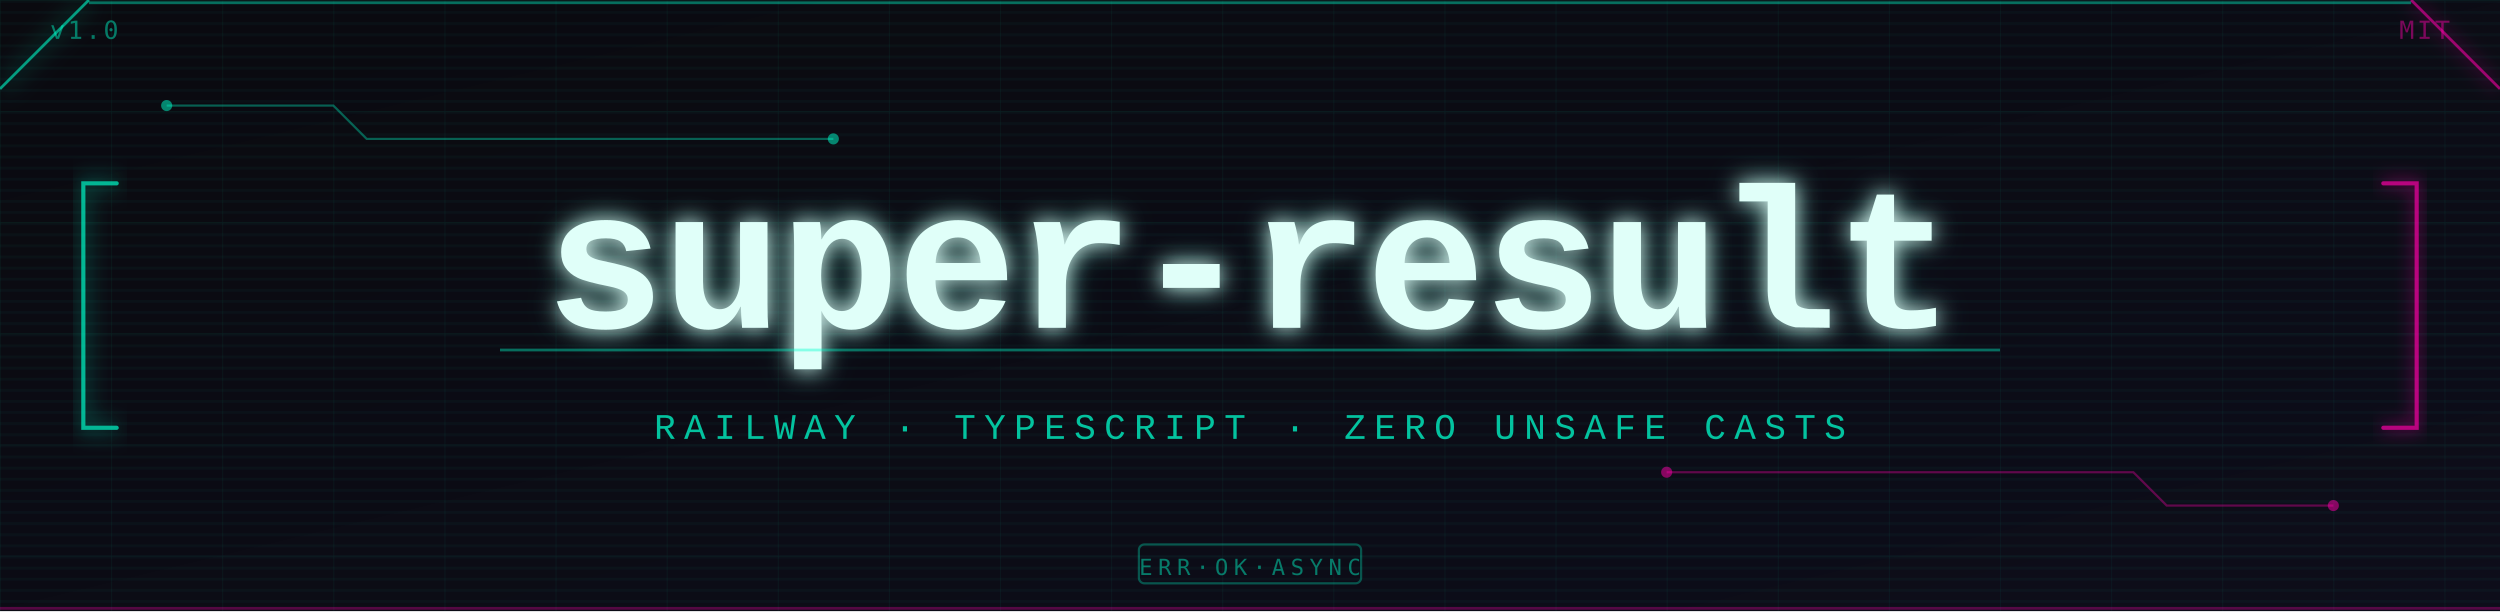
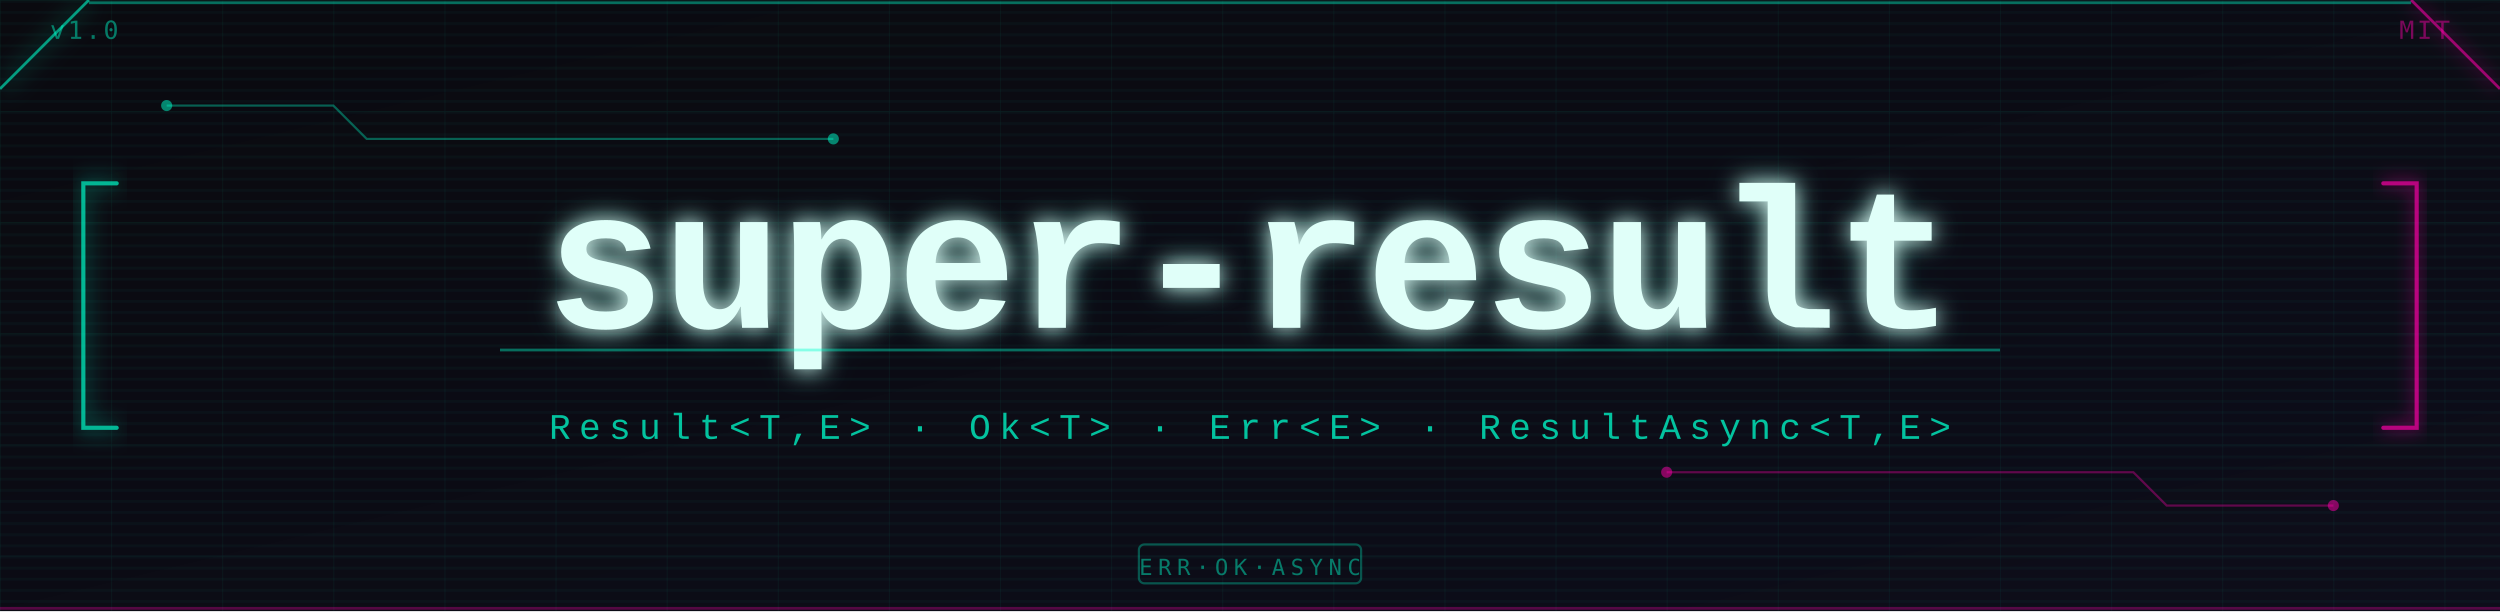
<svg xmlns="http://www.w3.org/2000/svg" viewBox="0 0 900 220" width="900" height="220">
  <defs>
    <linearGradient id="bg" x1="0" y1="0" x2="1" y2="1">
      <stop offset="0%" stop-color="#0a0a0f" />
      <stop offset="100%" stop-color="#0d0d1a" />
    </linearGradient>
    <filter id="glow-teal" x="-30%" y="-30%" width="160%" height="160%">
      <feGaussianBlur stdDeviation="4" result="blur" />
      <feMerge>
        <feMergeNode in="blur" />
        <feMergeNode in="SourceGraphic" />
      </feMerge>
    </filter>
    <filter id="glow-mag" x="-30%" y="-30%" width="160%" height="160%">
      <feGaussianBlur stdDeviation="3" result="blur" />
      <feMerge>
        <feMergeNode in="blur" />
        <feMergeNode in="SourceGraphic" />
      </feMerge>
    </filter>
    <filter id="glow-text" x="-10%" y="-50%" width="120%" height="200%">
      <feGaussianBlur stdDeviation="6" result="blur" />
      <feMerge>
        <feMergeNode in="blur" />
        <feMergeNode in="blur" />
        <feMergeNode in="SourceGraphic" />
      </feMerge>
    </filter>
    <pattern id="scanlines" x="0" y="0" width="2" height="4" patternUnits="userSpaceOnUse">
      <rect width="2" height="1" fill="rgba(0,255,204,0.03)" />
    </pattern>
    <pattern id="grid" x="0" y="0" width="40" height="40" patternUnits="userSpaceOnUse">
      <path d="M 40 0 L 0 0 0 40" fill="none" stroke="rgba(0,255,204,0.06)" stroke-width="0.5" />
    </pattern>
    <linearGradient id="rail-left" x1="0" y1="0" x2="0" y2="1">
      <stop offset="0%" stop-color="#00ffcc" stop-opacity="0" />
      <stop offset="30%" stop-color="#00ffcc" stop-opacity="1" />
      <stop offset="70%" stop-color="#00ffcc" stop-opacity="1" />
      <stop offset="100%" stop-color="#00ffcc" stop-opacity="0" />
    </linearGradient>
    <linearGradient id="rail-right" x1="0" y1="0" x2="0" y2="1">
      <stop offset="0%" stop-color="#ff00aa" stop-opacity="0" />
      <stop offset="30%" stop-color="#ff00aa" stop-opacity="1" />
      <stop offset="70%" stop-color="#ff00aa" stop-opacity="1" />
      <stop offset="100%" stop-color="#ff00aa" stop-opacity="0" />
    </linearGradient>
-     <clipPath id="clip-main">
-       <polygon points="32,0 868,0 900,32 900,220 0,220 0,32" />
-     </clipPath>
  </defs>
  <rect width="900" height="220" fill="url(#bg)" />
  <rect width="900" height="220" fill="url(#grid)" />
  <rect width="900" height="220" fill="url(#scanlines)" />
  <line x1="0" y1="32" x2="32" y2="0" stroke="#00ffcc" stroke-width="1" opacity="0.6" filter="url(#glow-teal)" />
  <line x1="900" y1="32" x2="868" y2="0" stroke="#ff00aa" stroke-width="1" opacity="0.6" filter="url(#glow-mag)" />
  <line x1="4" y1="0" x2="4" y2="220" stroke="url(#rail-left)" stroke-width="2" filter="url(#glow-teal)" />
  <line x1="896" y1="0" x2="896" y2="220" stroke="url(#rail-right)" stroke-width="2" filter="url(#glow-mag)" />
  <line x1="32" y1="1" x2="868" y2="1" stroke="#00ffcc" stroke-width="1" opacity="0.4" />
  <line x1="0" y1="219" x2="900" y2="219" stroke="#ff00aa" stroke-width="1" opacity="0.3" />
  <polyline points="60,38 120,38 132,50 300,50" fill="none" stroke="#00ffcc" stroke-width="0.8" opacity="0.35" />
  <circle cx="60" cy="38" r="2" fill="#00ffcc" opacity="0.5" />
  <circle cx="300" cy="50" r="2" fill="#00ffcc" opacity="0.5" />
  <polyline points="600,170 768,170 780,182 840,182" fill="none" stroke="#ff00aa" stroke-width="0.8" opacity="0.35" />
  <circle cx="840" cy="182" r="2" fill="#ff00aa" opacity="0.5" />
  <circle cx="600" cy="170" r="2" fill="#ff00aa" opacity="0.5" />
  <polyline points="42,66 30,66 30,154 42,154" fill="none" stroke="#00ffcc" stroke-width="1.5" stroke-linecap="round" opacity="0.7" filter="url(#glow-teal)" />
  <polyline points="858,66 870,66 870,154 858,154" fill="none" stroke="#ff00aa" stroke-width="1.5" stroke-linecap="round" opacity="0.7" filter="url(#glow-mag)" />
  <text x="450" y="118" text-anchor="middle" font-family="'Courier New', monospace" font-size="72" font-weight="700" letter-spacing="-1" fill="#00ffcc" opacity="0.15" filter="url(#glow-text)">super-result</text>
  <text x="450" y="118" text-anchor="middle" font-family="'Courier New', monospace" font-size="72" font-weight="700" letter-spacing="-1" fill="#e0fff9" filter="url(#glow-teal)">super-result</text>
  <line x1="180" y1="126" x2="720" y2="126" stroke="#00ffcc" stroke-width="1" opacity="0.4" />
-   <text x="450" y="158" text-anchor="middle" font-family="'Courier New', monospace" font-size="13" letter-spacing="3" fill="#00ffcc" opacity="0.75">RAILWAY · TYPESCRIPT · ZERO UNSAFE CASTS</text>
+   <text x="450" y="158" text-anchor="middle" font-family="'Courier New', monospace" font-size="13" letter-spacing="3" fill="#00ffcc" opacity="0.75">Result&lt;T,E&gt; · Ok&lt;T&gt; · Err&lt;E&gt; · ResultAsync&lt;T,E&gt;</text>
  <text x="18" y="14" font-family="monospace" font-size="9" fill="#00ffcc" opacity="0.45" letter-spacing="1">v1.0</text>
  <text x="882" y="14" font-family="monospace" font-size="9" fill="#ff00aa" opacity="0.45" text-anchor="end" letter-spacing="1">MIT</text>
  <rect x="410" y="196" width="80" height="14" rx="2" fill="none" stroke="#00ffcc" stroke-width="0.8" opacity="0.3" />
  <text x="450" y="207" text-anchor="middle" font-family="monospace" font-size="8" fill="#00ffcc" opacity="0.45" letter-spacing="2">ERR·OK·ASYNC</text>
</svg>
